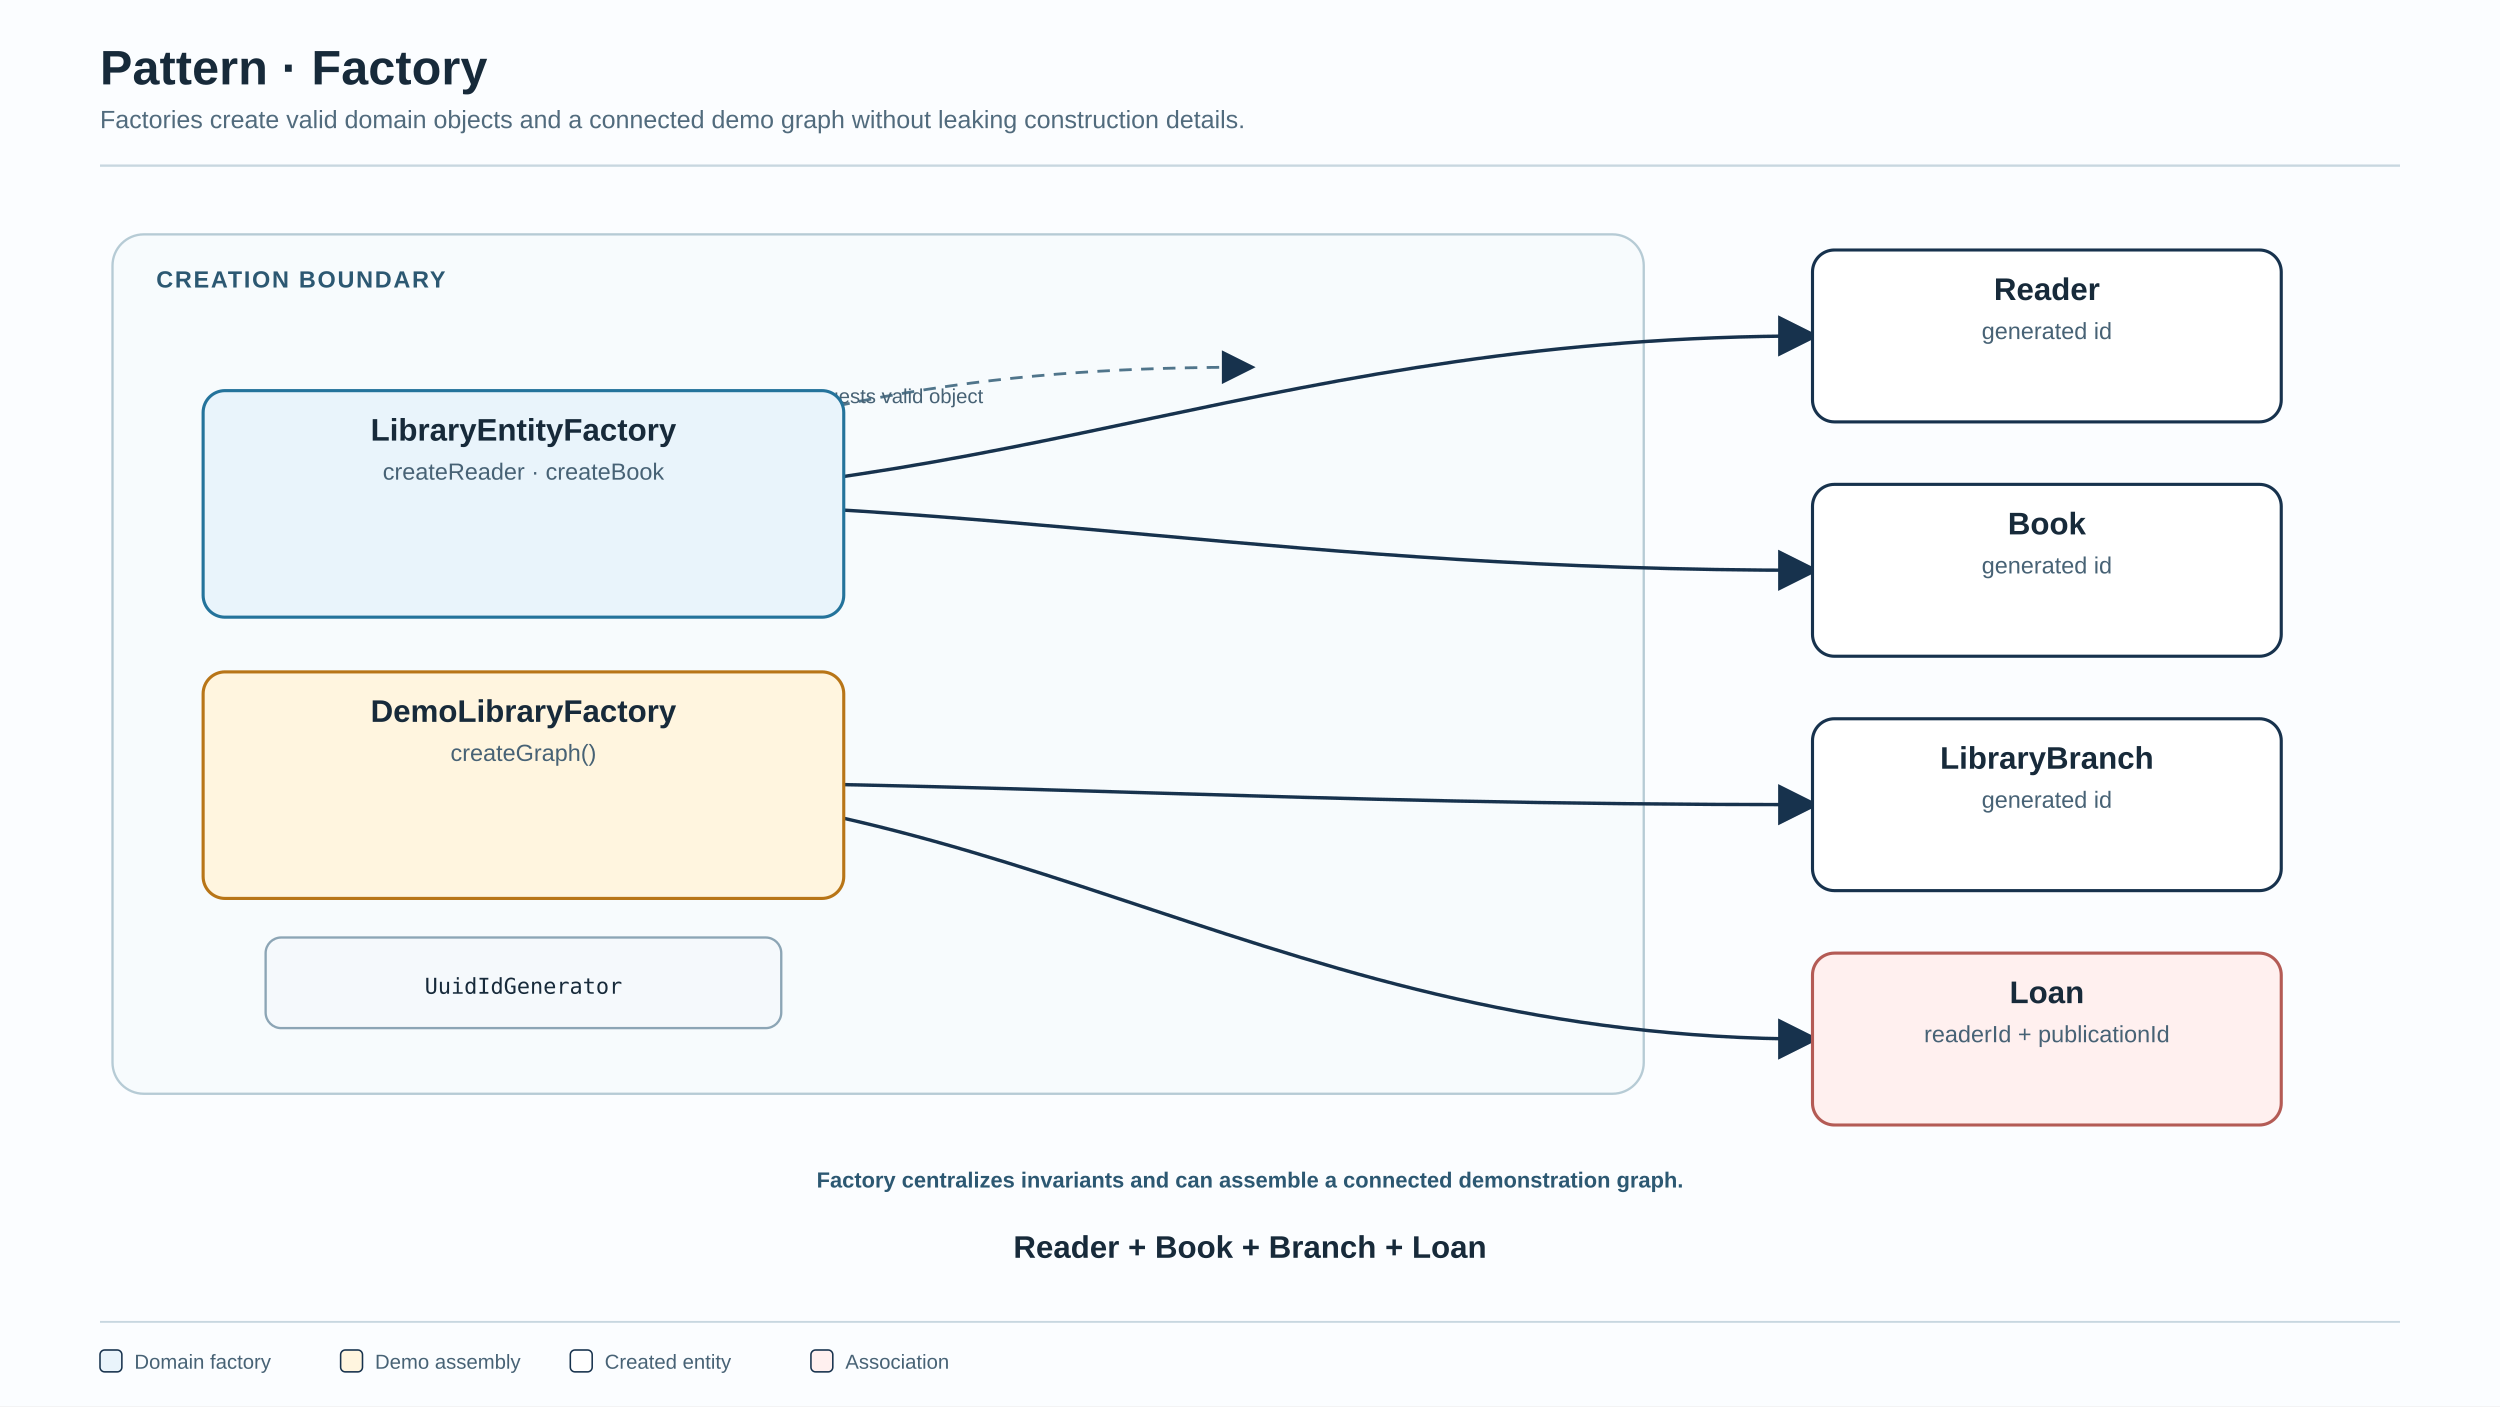
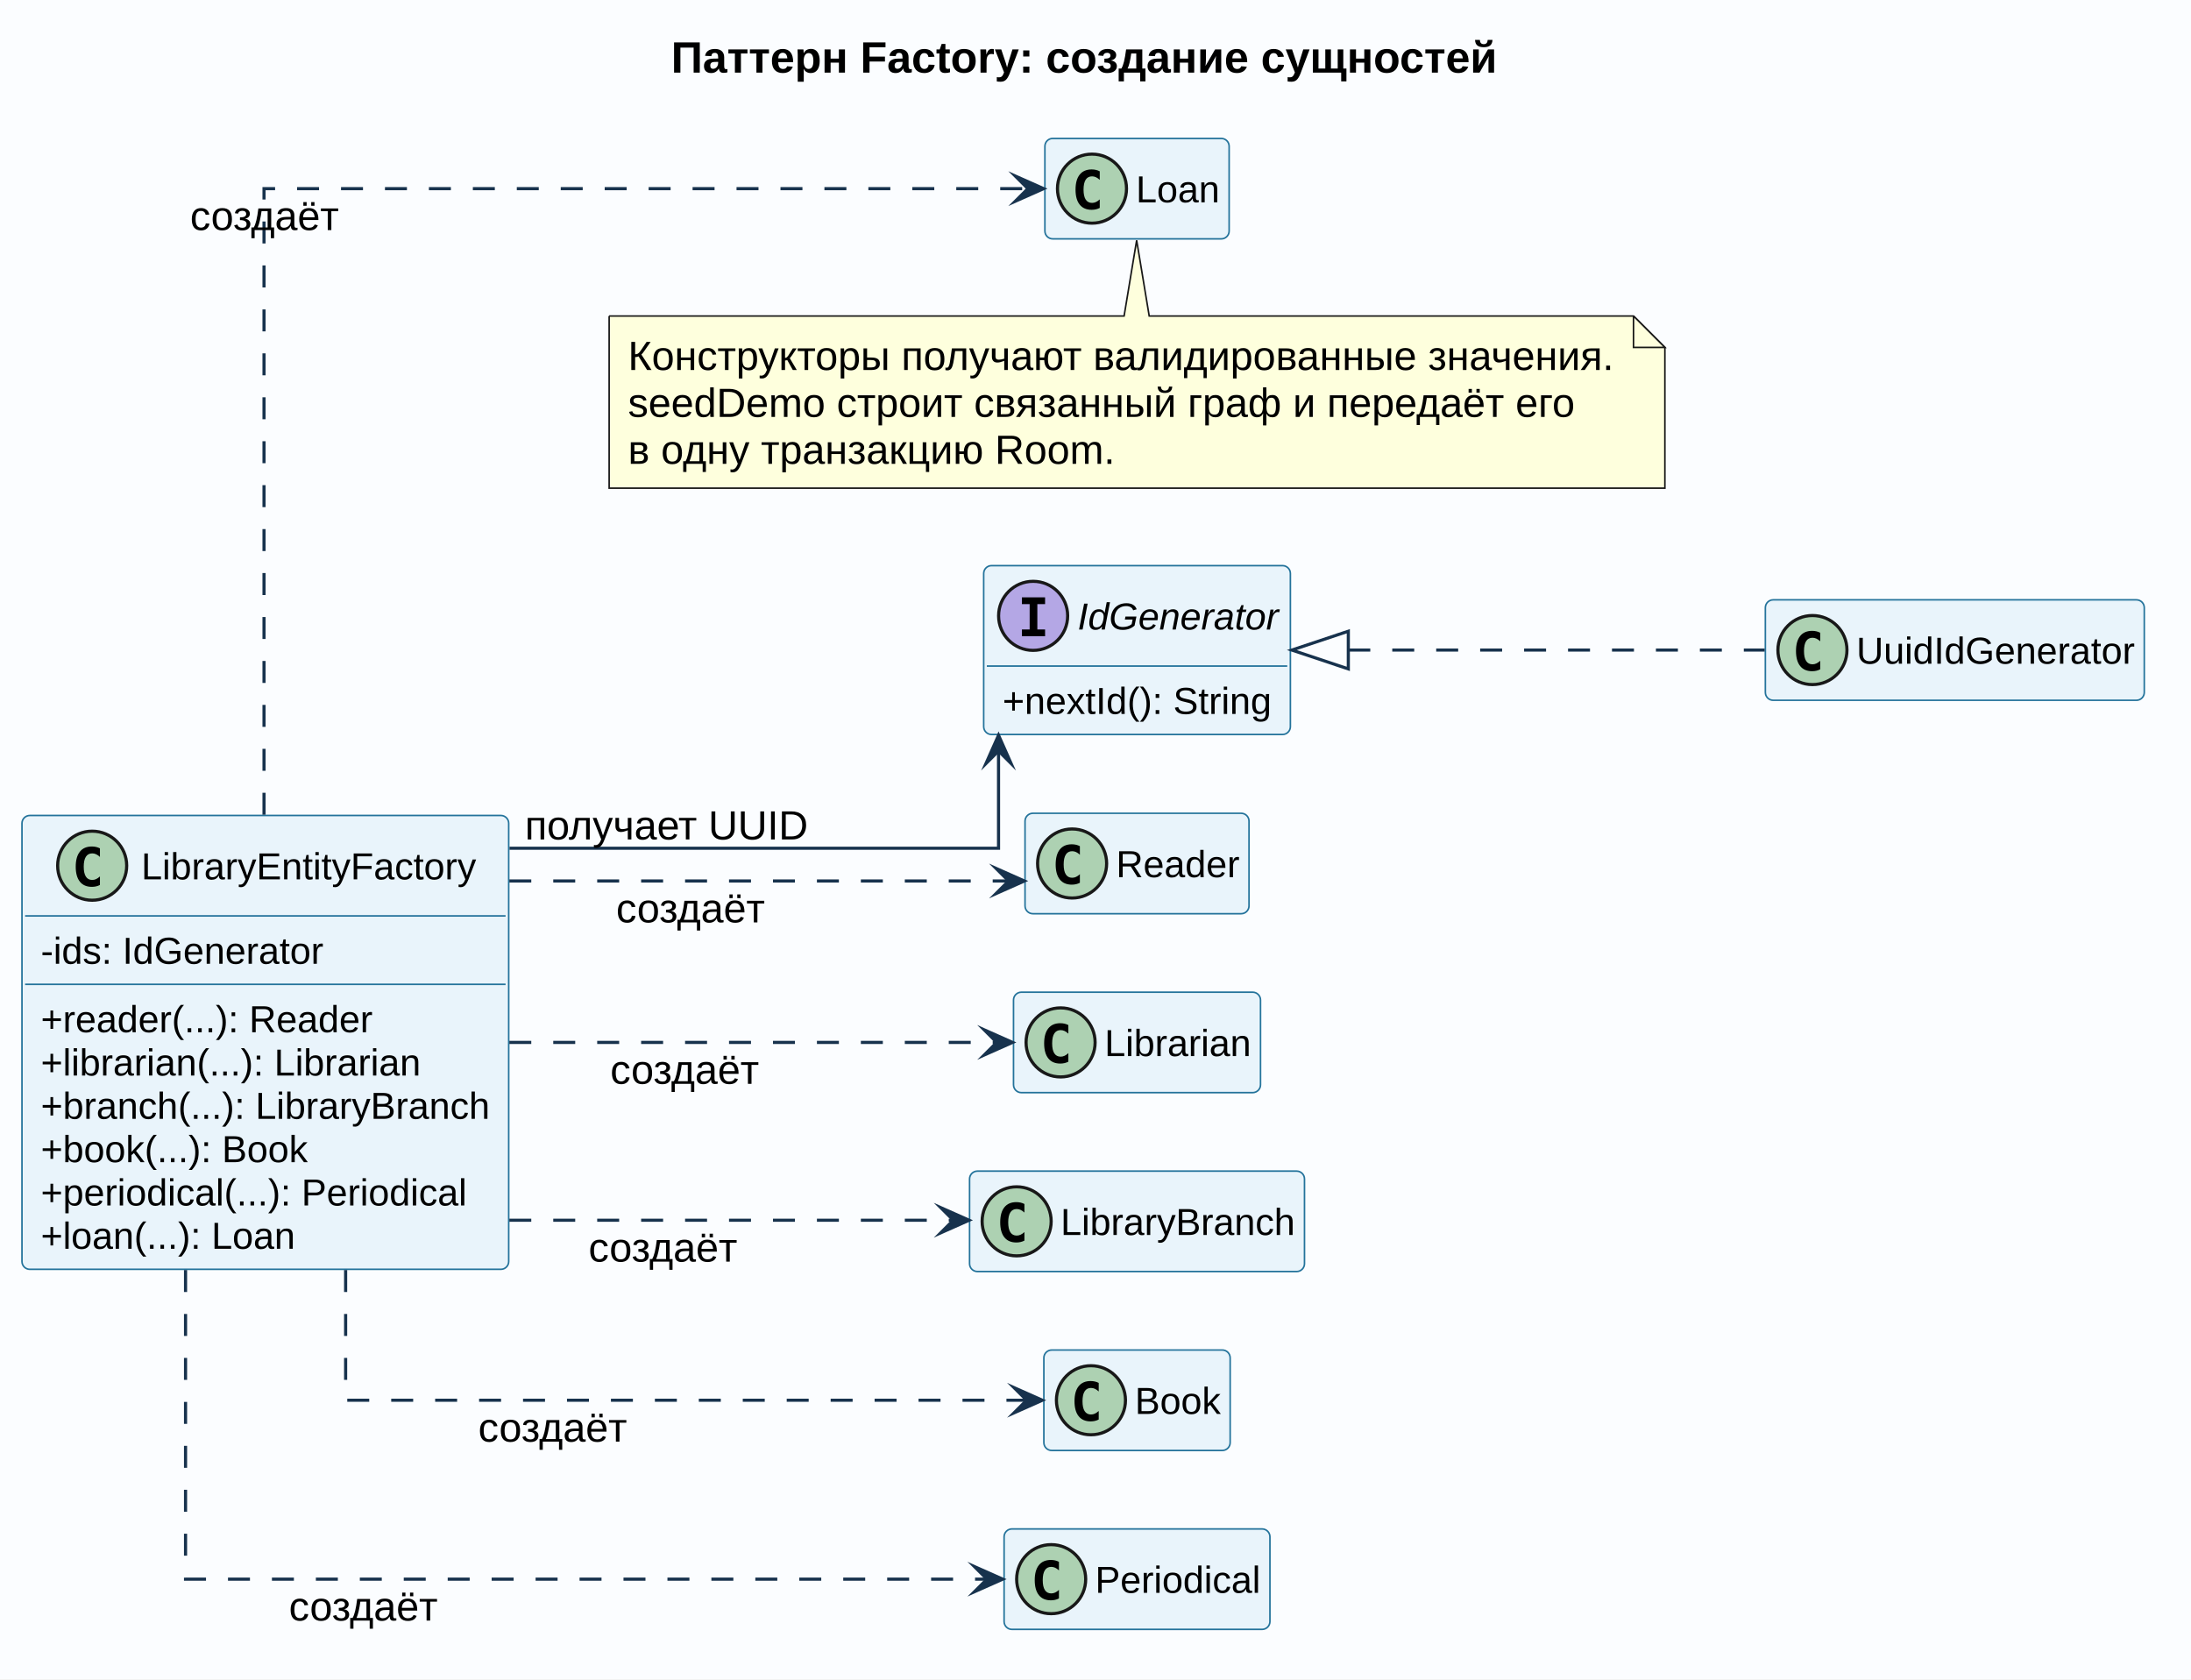
- <svg xmlns="http://www.w3.org/2000/svg" width="1600" height="900" viewBox="0 0 1600 900">
-   <defs>
-     <marker id="arrow" markerWidth="12" markerHeight="12" refX="10" refY="6" orient="auto">
-       <path d="M0,0 L12,6 L0,12 z" fill="#17324d" />
-     </marker>
-     <marker id="openArrow" markerWidth="14" markerHeight="14" refX="12" refY="7" orient="auto">
-       <path d="M0,0 L13,7 L0,14" fill="#ffffff" stroke="#17324d" stroke-width="1.8" />
-     </marker>
-     <marker id="diamond" markerWidth="14" markerHeight="14" refX="12" refY="7" orient="auto">
-       <path d="M1,7 L7,1 L13,7 L7,13 z" fill="#ffffff" stroke="#17324d" stroke-width="1.6" />
-     </marker>
-     <style>
-     text { font-family: Arial, Helvetica, sans-serif; fill: #172a3a; }
-     .title { font-size: 31px; font-weight: 700; letter-spacing: .1px; }
-     .subtitle { font-size: 16px; fill: #516b7d; }
-     .section { font-size: 15px; font-weight: 700; letter-spacing: 1.1px; fill: #2c5872; }
-     .node-title { font-size: 20px; font-weight: 700; }
-     .node-sub { font-size: 15px; fill: #476275; }
-     .body { font-size: 15px; }
-     .small { font-size: 13px; fill: #476275; }
-     .label { font-size: 14px; font-weight: 700; fill: #2c5872; }
-     .mono { font-family: Menlo, Consolas, monospace; font-size: 14px; }
-     .box { fill: #ffffff; stroke: #17324d; stroke-width: 2; }
-     .soft { fill: #f5f9fc; stroke: #8ca5b5; stroke-width: 1.5; }
-     .domain { fill: #e9f4fb; stroke: #24739b; stroke-width: 2; }
-     .control { fill: #f0edfa; stroke: #735a9b; stroke-width: 2; }
-     .storage { fill: #edf8f2; stroke: #328366; stroke-width: 2; }
-     .accent { fill: #fff5df; stroke: #b87517; stroke-width: 2; }
-     .rose { fill: #fff0ef; stroke: #b45b55; stroke-width: 2; }
-     .line { fill: none; stroke: #17324d; stroke-width: 2.2; }
-     .thin { fill: none; stroke: #7b93a4; stroke-width: 1.6; }
-     .dash { fill: none; stroke: #50758b; stroke-width: 1.8; stroke-dasharray: 8 6; }
-     .observe { fill: none; stroke: #735a9b; stroke-width: 2.2; stroke-dasharray: 7 5; }
-     .note { fill: #f7fbfd; stroke: #9bb2c0; stroke-width: 1.4; }
-     .pill { fill: #17324d; }
-     .pill-text { fill: #ffffff; font-size: 13px; font-weight: 700; letter-spacing: .7px; }
-   </style>
-   </defs>
-   <rect width="1600" height="900" fill="#fbfdff" />
-   <text x="64" y="54" class="title">Pattern · Factory</text>
-   <text x="64" y="82" class="subtitle">Factories create valid domain objects and a connected demo graph without leaking construction details.</text>
-   <line x1="64" y1="106" x2="1536" y2="106" stroke="#c8d7e0" stroke-width="1.5" />
-   <rect x="72" y="150" width="980" height="550" rx="20" fill="#f7fbfd" stroke="#b6cbd5" stroke-width="1.5" />
-   <text x="100" y="184" class="section">CREATION BOUNDARY</text>
-   <path d="M335,320 C650,320 820,215 1160,215" class="line" marker-end="url(#arrow)" />
-   <path d="M335,320 C650,320 820,365 1160,365" class="line" marker-end="url(#arrow)" />
-   <path d="M335,500 C650,500 820,515 1160,515" class="line" marker-end="url(#arrow)" />
-   <path d="M335,500 C650,500 820,665 1160,665" class="line" marker-end="url(#arrow)" />
-   <path d="M335,320 C520,250 650,235 800,235" class="dash" marker-end="url(#arrow)" />
-   <text x="570" y="258" class="small" text-anchor="middle">requests valid object</text>
-   <rect x="130" y="250" width="410" height="145" rx="14" class="domain" />
-   <text x="335.0" y="282" class="node-title" text-anchor="middle">LibraryEntityFactory</text>
-   <text x="335.0" y="307" class="node-sub" text-anchor="middle">createReader · createBook</text>
-   <rect x="130" y="430" width="410" height="145" rx="14" class="accent" />
-   <text x="335.0" y="462" class="node-title" text-anchor="middle">DemoLibraryFactory</text>
-   <text x="335.0" y="487" class="node-sub" text-anchor="middle">createGraph()</text>
-   <rect x="170" y="600" width="330" height="58" rx="10" class="soft" />
-   <text x="335" y="636" class="mono" text-anchor="middle">UuidIdGenerator</text>
-   <rect x="1160" y="160" width="300" height="110" rx="14" class="box" />
-   <text x="1310.0" y="192" class="node-title" text-anchor="middle">Reader</text>
-   <text x="1310.0" y="217" class="node-sub" text-anchor="middle">generated id</text>
-   <rect x="1160" y="310" width="300" height="110" rx="14" class="box" />
-   <text x="1310.0" y="342" class="node-title" text-anchor="middle">Book</text>
-   <text x="1310.0" y="367" class="node-sub" text-anchor="middle">generated id</text>
-   <rect x="1160" y="460" width="300" height="110" rx="14" class="box" />
-   <text x="1310.0" y="492" class="node-title" text-anchor="middle">LibraryBranch</text>
-   <text x="1310.0" y="517" class="node-sub" text-anchor="middle">generated id</text>
-   <rect x="1160" y="610" width="300" height="110" rx="14" class="rose" />
-   <text x="1310.0" y="642" class="node-title" text-anchor="middle">Loan</text>
-   <text x="1310.0" y="667" class="node-sub" text-anchor="middle">readerId + publicationId</text>
-   <text x="800" y="760" class="label" text-anchor="middle">Factory centralizes invariants and can assemble a connected demonstration graph.</text>
-   <text x="800" y="805" class="node-title" text-anchor="middle">Reader  +  Book  +  Branch  +  Loan</text>
-   <line x1="64" y1="846" x2="1536" y2="846" stroke="#c8d7e0" stroke-width="1.2" />
-   <rect x="64" y="864" width="14" height="14" rx="3" fill="#e9f4fb" stroke="#17324d" stroke-width="1" />
-   <text x="86" y="876" class="small">Domain factory</text>
-   <rect x="218.0" y="864" width="14" height="14" rx="3" fill="#fff5df" stroke="#17324d" stroke-width="1" />
-   <text x="240.0" y="876" class="small">Demo assembly</text>
-   <rect x="365.0" y="864" width="14" height="14" rx="3" fill="#ffffff" stroke="#17324d" stroke-width="1" />
-   <text x="387.0" y="876" class="small">Created entity</text>
-   <rect x="519.0" y="864" width="14" height="14" rx="3" fill="#fff0ef" stroke="#17324d" stroke-width="1" />
-   <text x="541.0" y="876" class="small">Association</text>
+ <svg xmlns="http://www.w3.org/2000/svg" version="1.1" data-diagram-type="CLASS" style="width:698px;height:535px;background:#FBFDFF;" width="698px" height="535px" viewBox="0 0 698 535" zoomAndPan="magnify" preserveAspectRatio="none" contentStyleType="text/css">
+   <defs />
+   <g font-family="sans-serif" lengthAdjust="spacing">
+     <rect x="0" y="0" width="698" height="535" fill="#FBFDFF" style="stroke:none;" />
+     <g class="title" data-source-line="19">
+       <text x="213.806" y="23.132" fill="#000" font-size="14" textLength="263.505" font-weight="700" font-family="Arial">Паттерн Factory: создание сущностей</text>
+     </g>
+     <g class="entity" data-qualified-name="LibraryEntityFactory" id="ent0001" data-source-line="21">
+       <rect x="7" y="259.799" width="155.063" height="144.592" fill="#E9F4FB" style="stroke:#24739B;stroke-width:0.5;" rx="2.5" ry="2.5" />
+       <ellipse cx="29.363" cy="275.799" rx="11" ry="11" fill="#ADD1B2" style="stroke:#181818;stroke-width:1;" />
+       <path d="M31.837,281.942 Q31.256,282.241 30.616,282.39 Q29.977,282.539 29.272,282.539 Q26.765,282.539 25.445,280.888 Q24.125,279.236 24.125,276.115 Q24.125,272.985 25.445,271.333 Q26.765,269.681 29.272,269.681 Q29.977,269.681 30.625,269.831 Q31.272,269.98 31.837,270.279 L31.837,273.002 Q31.206,272.421 30.612,272.151 Q30.019,271.881 29.388,271.881 Q28.043,271.881 27.358,272.948 Q26.674,274.014 26.674,276.115 Q26.674,278.206 27.358,279.273 Q28.043,280.34 29.388,280.34 Q30.019,280.34 30.612,280.07 Q31.206,279.8 31.837,279.219 Z " fill="#000" />
+       <text x="45" y="280.155" fill="#000" font-size="12" textLength="106.699" font-family="Arial">LibraryEntityFactory</text>
+       <line x1="8" y1="291.799" x2="161.063" y2="291.799" style="stroke:#24739B;stroke-width:0.5;" />
+       <text x="13" y="307.054" fill="#000" font-size="12" textLength="90.041" font-family="Arial">-ids: IdGenerator</text>
+       <line x1="8" y1="313.597" x2="161.063" y2="313.597" style="stroke:#24739B;stroke-width:0.5;" />
+       <text x="13" y="328.853" fill="#000" font-size="12" textLength="105.715" font-family="Arial">+reader(...): Reader</text>
+       <text x="13" y="342.652" fill="#000" font-size="12" textLength="121.049" font-family="Arial">+librarian(...): Librarian</text>
+       <text x="13" y="356.451" fill="#000" font-size="12" textLength="143.063" font-family="Arial">+branch(...): LibraryBranch</text>
+       <text x="13" y="370.25" fill="#000" font-size="12" textLength="85.043" font-family="Arial">+book(...): Book</text>
+       <text x="13" y="384.049" fill="#000" font-size="12" textLength="135.727" font-family="Arial">+periodical(...): Periodical</text>
+       <text x="13" y="397.847" fill="#000" font-size="12" textLength="81.053" font-family="Arial">+loan(...): Loan</text>
+     </g>
+     <g class="entity" data-qualified-name="IdGenerator" id="ent0002" data-source-line="30">
+       <rect x="313.38" y="180.199" width="97.705" height="53.799" fill="#E9F4FB" style="stroke:#24739B;stroke-width:0.5;" rx="2.5" ry="2.5" />
+       <ellipse cx="329.131" cy="196.199" rx="11" ry="11" fill="#B4A7E5" style="stroke:#181818;stroke-width:1;" />
+       <path d="M325.558,192.464 L325.558,190.306 L332.938,190.306 L332.938,192.464 L330.472,192.464 L330.472,200.54 L332.938,200.54 L332.938,202.699 L325.558,202.699 L325.558,200.54 L328.024,200.54 L328.024,192.464 Z " fill="#000" />
+       <text x="343.297" y="200.555" fill="#000" font-size="12" textLength="64.037" font-style="italic" font-family="Arial">IdGenerator</text>
+       <line x1="314.38" y1="212.199" x2="410.085" y2="212.199" style="stroke:#24739B;stroke-width:0.5;" />
+       <text x="319.38" y="227.454" fill="#000" font-size="12" textLength="85.705" font-family="Arial">+nextId(): String</text>
+     </g>
+     <g class="entity" data-qualified-name="UuidIdGenerator" id="ent0003" data-source-line="33">
+       <rect x="562.4" y="191.099" width="120.717" height="32" fill="#E9F4FB" style="stroke:#24739B;stroke-width:0.5;" rx="2.5" ry="2.5" />
+       <ellipse cx="577.4" cy="207.099" rx="11" ry="11" fill="#ADD1B2" style="stroke:#181818;stroke-width:1;" />
+       <path d="M579.873,213.242 Q579.292,213.541 578.653,213.69 Q578.014,213.839 577.308,213.839 Q574.801,213.839 573.482,212.188 Q572.162,210.536 572.162,207.415 Q572.162,204.285 573.482,202.633 Q574.801,200.981 577.308,200.981 Q578.014,200.981 578.661,201.131 Q579.309,201.28 579.873,201.579 L579.873,204.302 Q579.242,203.721 578.649,203.451 Q578.055,203.181 577.424,203.181 Q576.08,203.181 575.395,204.248 Q574.71,205.314 574.71,207.415 Q574.71,209.506 575.395,210.573 Q576.08,211.64 577.424,211.64 Q578.055,211.64 578.649,211.37 Q579.242,211.1 579.873,210.519 Z " fill="#000" />
+       <text x="591.4" y="211.455" fill="#000" font-size="12" textLength="88.717" font-family="Arial">UuidIdGenerator</text>
+     </g>
+     <g class="entity" data-qualified-name="Reader" id="ent0004" data-source-line="34">
+       <rect x="326.55" y="259.099" width="71.357" height="32" fill="#E9F4FB" style="stroke:#24739B;stroke-width:0.5;" rx="2.5" ry="2.5" />
+       <ellipse cx="341.55" cy="275.099" rx="11" ry="11" fill="#ADD1B2" style="stroke:#181818;stroke-width:1;" />
+       <path d="M344.023,281.242 Q343.442,281.541 342.803,281.69 Q342.164,281.839 341.458,281.839 Q338.951,281.839 337.632,280.188 Q336.312,278.536 336.312,275.415 Q336.312,272.285 337.632,270.633 Q338.951,268.981 341.458,268.981 Q342.164,268.981 342.811,269.131 Q343.459,269.28 344.023,269.579 L344.023,272.302 Q343.392,271.721 342.799,271.451 Q342.205,271.181 341.574,271.181 Q340.23,271.181 339.545,272.248 Q338.86,273.314 338.86,275.415 Q338.86,277.506 339.545,278.573 Q340.23,279.64 341.574,279.64 Q342.205,279.64 342.799,279.37 Q343.392,279.1 344.023,278.519 Z " fill="#000" />
+       <text x="355.55" y="279.455" fill="#000" font-size="12" textLength="39.357" font-family="Arial">Reader</text>
+     </g>
+     <g class="entity" data-qualified-name="Librarian" id="ent0005" data-source-line="35">
+       <rect x="322.88" y="316.099" width="78.693" height="32" fill="#E9F4FB" style="stroke:#24739B;stroke-width:0.5;" rx="2.5" ry="2.5" />
+       <ellipse cx="337.88" cy="332.099" rx="11" ry="11" fill="#ADD1B2" style="stroke:#181818;stroke-width:1;" />
+       <path d="M340.353,338.242 Q339.772,338.541 339.133,338.69 Q338.494,338.839 337.788,338.839 Q335.281,338.839 333.962,337.188 Q332.642,335.536 332.642,332.415 Q332.642,329.285 333.962,327.633 Q335.281,325.981 337.788,325.981 Q338.494,325.981 339.141,326.131 Q339.789,326.28 340.353,326.579 L340.353,329.302 Q339.722,328.721 339.129,328.451 Q338.535,328.181 337.904,328.181 Q336.56,328.181 335.875,329.248 Q335.19,330.314 335.19,332.415 Q335.19,334.506 335.875,335.573 Q336.56,336.64 337.904,336.64 Q338.535,336.64 339.129,336.37 Q339.722,336.1 340.353,335.519 Z " fill="#000" />
+       <text x="351.88" y="336.455" fill="#000" font-size="12" textLength="46.693" font-family="Arial">Librarian</text>
+     </g>
+     <g class="entity" data-qualified-name="LibraryBranch" id="ent0006" data-source-line="36">
+       <rect x="308.88" y="373.099" width="106.701" height="32" fill="#E9F4FB" style="stroke:#24739B;stroke-width:0.5;" rx="2.5" ry="2.5" />
+       <ellipse cx="323.88" cy="389.099" rx="11" ry="11" fill="#ADD1B2" style="stroke:#181818;stroke-width:1;" />
+       <path d="M326.353,395.242 Q325.772,395.541 325.133,395.69 Q324.494,395.839 323.788,395.839 Q321.281,395.839 319.962,394.188 Q318.642,392.536 318.642,389.415 Q318.642,386.285 319.962,384.633 Q321.281,382.981 323.788,382.981 Q324.494,382.981 325.141,383.131 Q325.789,383.28 326.353,383.579 L326.353,386.302 Q325.722,385.721 325.129,385.451 Q324.535,385.181 323.904,385.181 Q322.56,385.181 321.875,386.248 Q321.19,387.314 321.19,389.415 Q321.19,391.506 321.875,392.573 Q322.56,393.64 323.904,393.64 Q324.535,393.64 325.129,393.37 Q325.722,393.1 326.353,392.519 Z " fill="#000" />
+       <text x="337.88" y="393.455" fill="#000" font-size="12" textLength="74.701" font-family="Arial">LibraryBranch</text>
+     </g>
+     <g class="entity" data-qualified-name="Book" id="ent0007" data-source-line="37">
+       <rect x="332.55" y="430.099" width="59.352" height="32" fill="#E9F4FB" style="stroke:#24739B;stroke-width:0.5;" rx="2.5" ry="2.5" />
+       <ellipse cx="347.55" cy="446.099" rx="11" ry="11" fill="#ADD1B2" style="stroke:#181818;stroke-width:1;" />
+       <path d="M350.023,452.242 Q349.442,452.541 348.803,452.69 Q348.164,452.839 347.458,452.839 Q344.951,452.839 343.632,451.188 Q342.312,449.536 342.312,446.415 Q342.312,443.285 343.632,441.633 Q344.951,439.981 347.458,439.981 Q348.164,439.981 348.811,440.131 Q349.459,440.28 350.023,440.579 L350.023,443.302 Q349.392,442.721 348.799,442.451 Q348.205,442.181 347.574,442.181 Q346.23,442.181 345.545,443.248 Q344.86,444.314 344.86,446.415 Q344.86,448.506 345.545,449.573 Q346.23,450.64 347.574,450.64 Q348.205,450.64 348.799,450.37 Q349.392,450.1 350.023,449.519 Z " fill="#000" />
+       <text x="361.55" y="450.455" fill="#000" font-size="12" textLength="27.352" font-family="Arial">Book</text>
+     </g>
+     <g class="entity" data-qualified-name="Periodical" id="ent0008" data-source-line="38">
+       <rect x="319.88" y="487.099" width="84.693" height="32" fill="#E9F4FB" style="stroke:#24739B;stroke-width:0.5;" rx="2.5" ry="2.5" />
+       <ellipse cx="334.88" cy="503.099" rx="11" ry="11" fill="#ADD1B2" style="stroke:#181818;stroke-width:1;" />
+       <path d="M337.353,509.242 Q336.772,509.541 336.133,509.69 Q335.494,509.839 334.788,509.839 Q332.281,509.839 330.962,508.188 Q329.642,506.536 329.642,503.415 Q329.642,500.285 330.962,498.633 Q332.281,496.981 334.788,496.981 Q335.494,496.981 336.141,497.131 Q336.789,497.28 337.353,497.579 L337.353,500.302 Q336.722,499.721 336.129,499.451 Q335.535,499.181 334.904,499.181 Q333.56,499.181 332.875,500.248 Q332.19,501.314 332.19,503.415 Q332.19,505.506 332.875,506.573 Q333.56,507.64 334.904,507.64 Q335.535,507.64 336.129,507.37 Q336.722,507.1 337.353,506.519 Z " fill="#000" />
+       <text x="348.88" y="507.455" fill="#000" font-size="12" textLength="52.693" font-family="Arial">Periodical</text>
+     </g>
+     <g class="entity" data-qualified-name="Loan" id="ent0009" data-source-line="39">
+       <rect x="332.88" y="44.099" width="58.695" height="32" fill="#E9F4FB" style="stroke:#24739B;stroke-width:0.5;" rx="2.5" ry="2.5" />
+       <ellipse cx="347.88" cy="60.099" rx="11" ry="11" fill="#ADD1B2" style="stroke:#181818;stroke-width:1;" />
+       <path d="M350.353,66.242 Q349.772,66.541 349.133,66.69 Q348.494,66.839 347.788,66.839 Q345.281,66.839 343.962,65.188 Q342.642,63.536 342.642,60.415 Q342.642,57.285 343.962,55.633 Q345.281,53.981 347.788,53.981 Q348.494,53.981 349.141,54.131 Q349.789,54.28 350.353,54.579 L350.353,57.302 Q349.722,56.721 349.129,56.451 Q348.535,56.181 347.904,56.181 Q346.56,56.181 345.875,57.248 Q345.19,58.314 345.19,60.415 Q345.19,62.506 345.875,63.573 Q346.56,64.64 347.904,64.64 Q348.535,64.64 349.129,64.37 Q349.722,64.1 350.353,63.519 Z " fill="#000" />
+       <text x="361.88" y="64.455" fill="#000" font-size="12" textLength="26.695" font-family="Arial">Loan</text>
+     </g>
+     <g class="entity" data-qualified-name="GMN18" id="ent0019" data-source-line="50">
+       <path d="M194.06,100.679 L194.06,155.525 A0,0 0 0 0 194.06,155.525 L530.393,155.525 A0,0 0 0 0 530.393,155.525 L530.393,110.679 L520.393,100.679 L366.11,100.679 L362.11,76.559 L358.11,100.679 L194.06,100.679 A0,0 0 0 0 194.06,100.679" style="stroke:#181818;stroke-width:0.5;" fill="#FEFFDD" />
+       <path d="M520.393,100.679 L520.393,110.679 L530.393,110.679 L520.393,100.679" style="stroke:#181818;stroke-width:0.5;" fill="#FEFFDD" />
+       <text x="200.06" y="117.872" fill="#000" font-size="13" textLength="315.333" font-family="Arial">Конструкторы получают валидированные значения.</text>
+       <text x="200.06" y="132.821" fill="#000" font-size="13" textLength="302.358" font-family="Arial">seedDemo строит связанный граф и передаёт его</text>
+       <text x="200.06" y="147.77" fill="#000" font-size="13" textLength="155.454" font-family="Arial">в одну транзакцию Room.</text>
+     </g>
+     <g class="link" data-entity-1="ent0001" data-entity-2="ent0002" id="lnk10" data-source-line="41" data-link-type="dependency">
+       <path d="M162.31,270.239 C230.26,270.239 318.11,270.239 318.11,270.239 C318.11,270.239 318.11,256.349 318.11,239.239" style="stroke:#17324D;stroke-width:1;" fill="none" id="LibraryEntityFactory-to-IdGenerator" codeLine="41" />
+       <polygon points="318.11,234.239,314.11,243.239,318.11,239.239,322.11,243.239,318.11,234.239" fill="#17324D" style="stroke:#17324D;stroke-width:1;stroke-linejoin:miter;stroke-miterlimit:10;" />
+       <text x="167.21" y="267.432" fill="#000" font-size="13" textLength="90.93" font-family="Arial">получает UUID</text>
+     </g>
+     <g class="link" data-entity-1="ent0002" data-entity-2="ent0003" id="lnk11" data-source-line="42" data-link-type="extension">
+       <path d="M429.54,207.099 C472.32,207.099 516.4,207.099 562.19,207.099" style="stroke:#17324D;stroke-width:1;stroke-dasharray:7,7;" fill="none" id="IdGenerator-backto-UuidIdGenerator" codeLine="42" />
+       <polygon points="411.54,207.099,429.54,213.099,429.54,201.099,411.54,207.099" fill="none" style="stroke:#17324D;stroke-width:1;stroke-linejoin:miter;stroke-miterlimit:10;" />
+     </g>
+     <g class="link" data-entity-1="ent0001" data-entity-2="ent0004" id="lnk12" data-source-line="43" data-link-type="dependency">
+       <path d="M162.25,280.669 C216.01,280.669 280.03,280.669 321.33,280.669" style="stroke:#17324D;stroke-width:1;stroke-dasharray:7,7;" fill="none" id="LibraryEntityFactory-to-Reader" codeLine="43" />
+       <polygon points="326.33,280.669,317.33,276.669,321.33,280.669,317.33,284.669,326.33,280.669" fill="#17324D" style="stroke:#17324D;stroke-width:1;stroke-linejoin:miter;stroke-miterlimit:10;" />
+       <text x="196.29" y="293.862" fill="#000" font-size="13" textLength="47.69" font-family="Arial">создаёт</text>
+     </g>
+     <g class="link" data-entity-1="ent0001" data-entity-2="ent0005" id="lnk13" data-source-line="44" data-link-type="dependency">
+       <path d="M162.25,332.099 C214.4,332.099 275.92,332.099 317.56,332.099" style="stroke:#17324D;stroke-width:1;stroke-dasharray:7,7;" fill="none" id="LibraryEntityFactory-to-Librarian" codeLine="44" />
+       <polygon points="322.56,332.099,313.56,328.099,317.56,332.099,313.56,336.099,322.56,332.099" fill="#17324D" style="stroke:#17324D;stroke-width:1;stroke-linejoin:miter;stroke-miterlimit:10;" />
+       <text x="194.41" y="345.292" fill="#000" font-size="13" textLength="47.69" font-family="Arial">создаёт</text>
+     </g>
+     <g class="link" data-entity-1="ent0001" data-entity-2="ent0006" id="lnk14" data-source-line="45" data-link-type="dependency">
+       <path d="M162.25,388.749 C208.95,388.749 262.16,388.749 303.72,388.749" style="stroke:#17324D;stroke-width:1;stroke-dasharray:7,7;" fill="none" id="LibraryEntityFactory-to-LibraryBranch" codeLine="45" />
+       <polygon points="308.72,388.749,299.72,384.749,303.72,388.749,299.72,392.749,308.72,388.749" fill="#17324D" style="stroke:#17324D;stroke-width:1;stroke-linejoin:miter;stroke-miterlimit:10;" />
+       <text x="187.49" y="401.942" fill="#000" font-size="13" textLength="47.69" font-family="Arial">создаёт</text>
+     </g>
+     <g class="link" data-entity-1="ent0001" data-entity-2="ent0007" id="lnk15" data-source-line="46" data-link-type="dependency">
+       <path d="M110.11,404.619 C110.11,427.099 110.11,446.099 110.11,446.099 C110.11,446.099 260.15,446.099 327.07,446.099" style="stroke:#17324D;stroke-width:1;stroke-dasharray:7,7;" fill="none" id="LibraryEntityFactory-to-Book" codeLine="46" />
+       <polygon points="332.07,446.099,323.07,442.099,327.07,446.099,323.07,450.099,332.07,446.099" fill="#17324D" style="stroke:#17324D;stroke-width:1;stroke-linejoin:miter;stroke-miterlimit:10;" />
+       <text x="152.35" y="459.292" fill="#000" font-size="13" textLength="47.69" font-family="Arial">создаёт</text>
+     </g>
+     <g class="link" data-entity-1="ent0001" data-entity-2="ent0008" id="lnk16" data-source-line="47" data-link-type="dependency">
+       <path d="M59.11,404.619 C59.11,451.229 59.11,503.099 59.11,503.099 C59.11,503.099 230.89,503.099 314.44,503.099" style="stroke:#17324D;stroke-width:1;stroke-dasharray:7,7;" fill="none" id="LibraryEntityFactory-to-Periodical" codeLine="47" />
+       <polygon points="319.44,503.099,310.44,499.099,314.44,503.099,310.44,507.099,319.44,503.099" fill="#17324D" style="stroke:#17324D;stroke-width:1;stroke-linejoin:miter;stroke-miterlimit:10;" />
+       <text x="92.04" y="516.292" fill="#000" font-size="13" textLength="47.69" font-family="Arial">создаёт</text>
+     </g>
+     <g class="link" data-entity-1="ent0001" data-entity-2="ent0009" id="lnk17" data-source-line="48" data-link-type="dependency">
+       <path d="M84.11,259.569 C84.11,178.989 84.11,60.099 84.11,60.099 C84.11,60.099 255.72,60.099 327.47,60.099" style="stroke:#17324D;stroke-width:1;stroke-dasharray:7,7;" fill="none" id="LibraryEntityFactory-to-Loan" codeLine="48" />
+       <polygon points="332.47,60.099,323.47,56.099,327.47,60.099,323.47,64.099,332.47,60.099" fill="#17324D" style="stroke:#17324D;stroke-width:1;stroke-linejoin:miter;stroke-miterlimit:10;" />
+       <text x="60.56" y="73.292" fill="#000" font-size="13" textLength="47.69" font-family="Arial">создаёт</text>
+     </g>
+   </g>
</svg>
